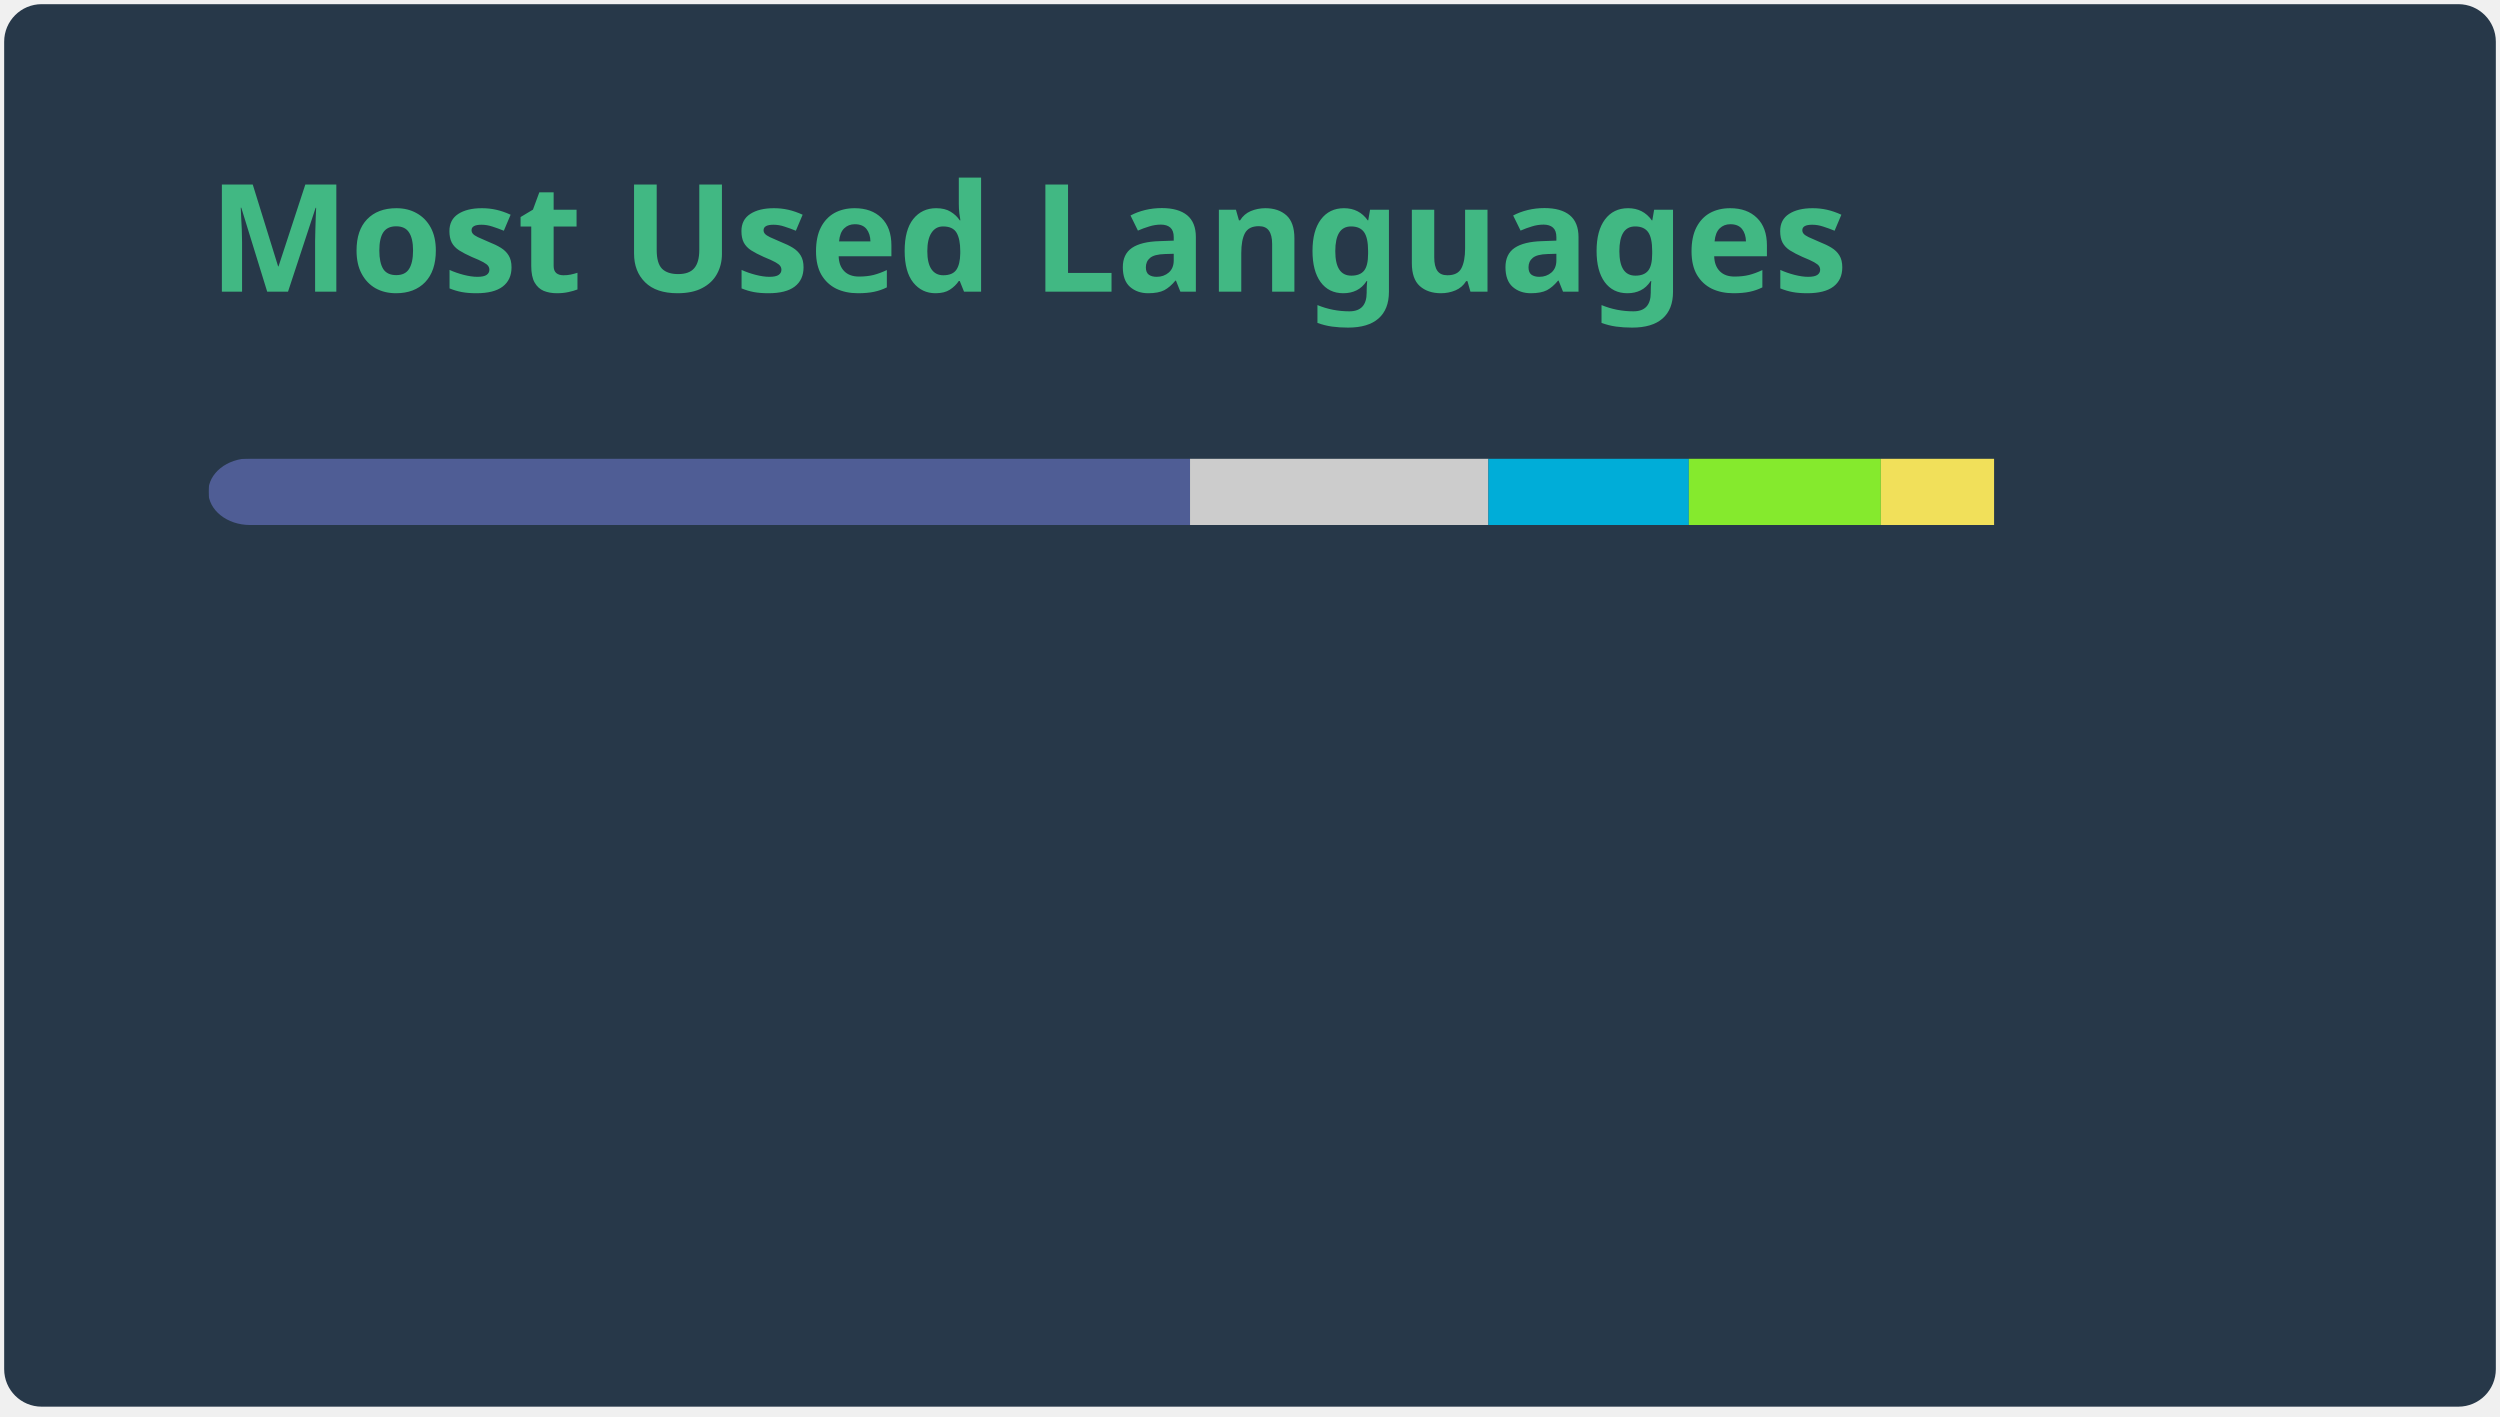
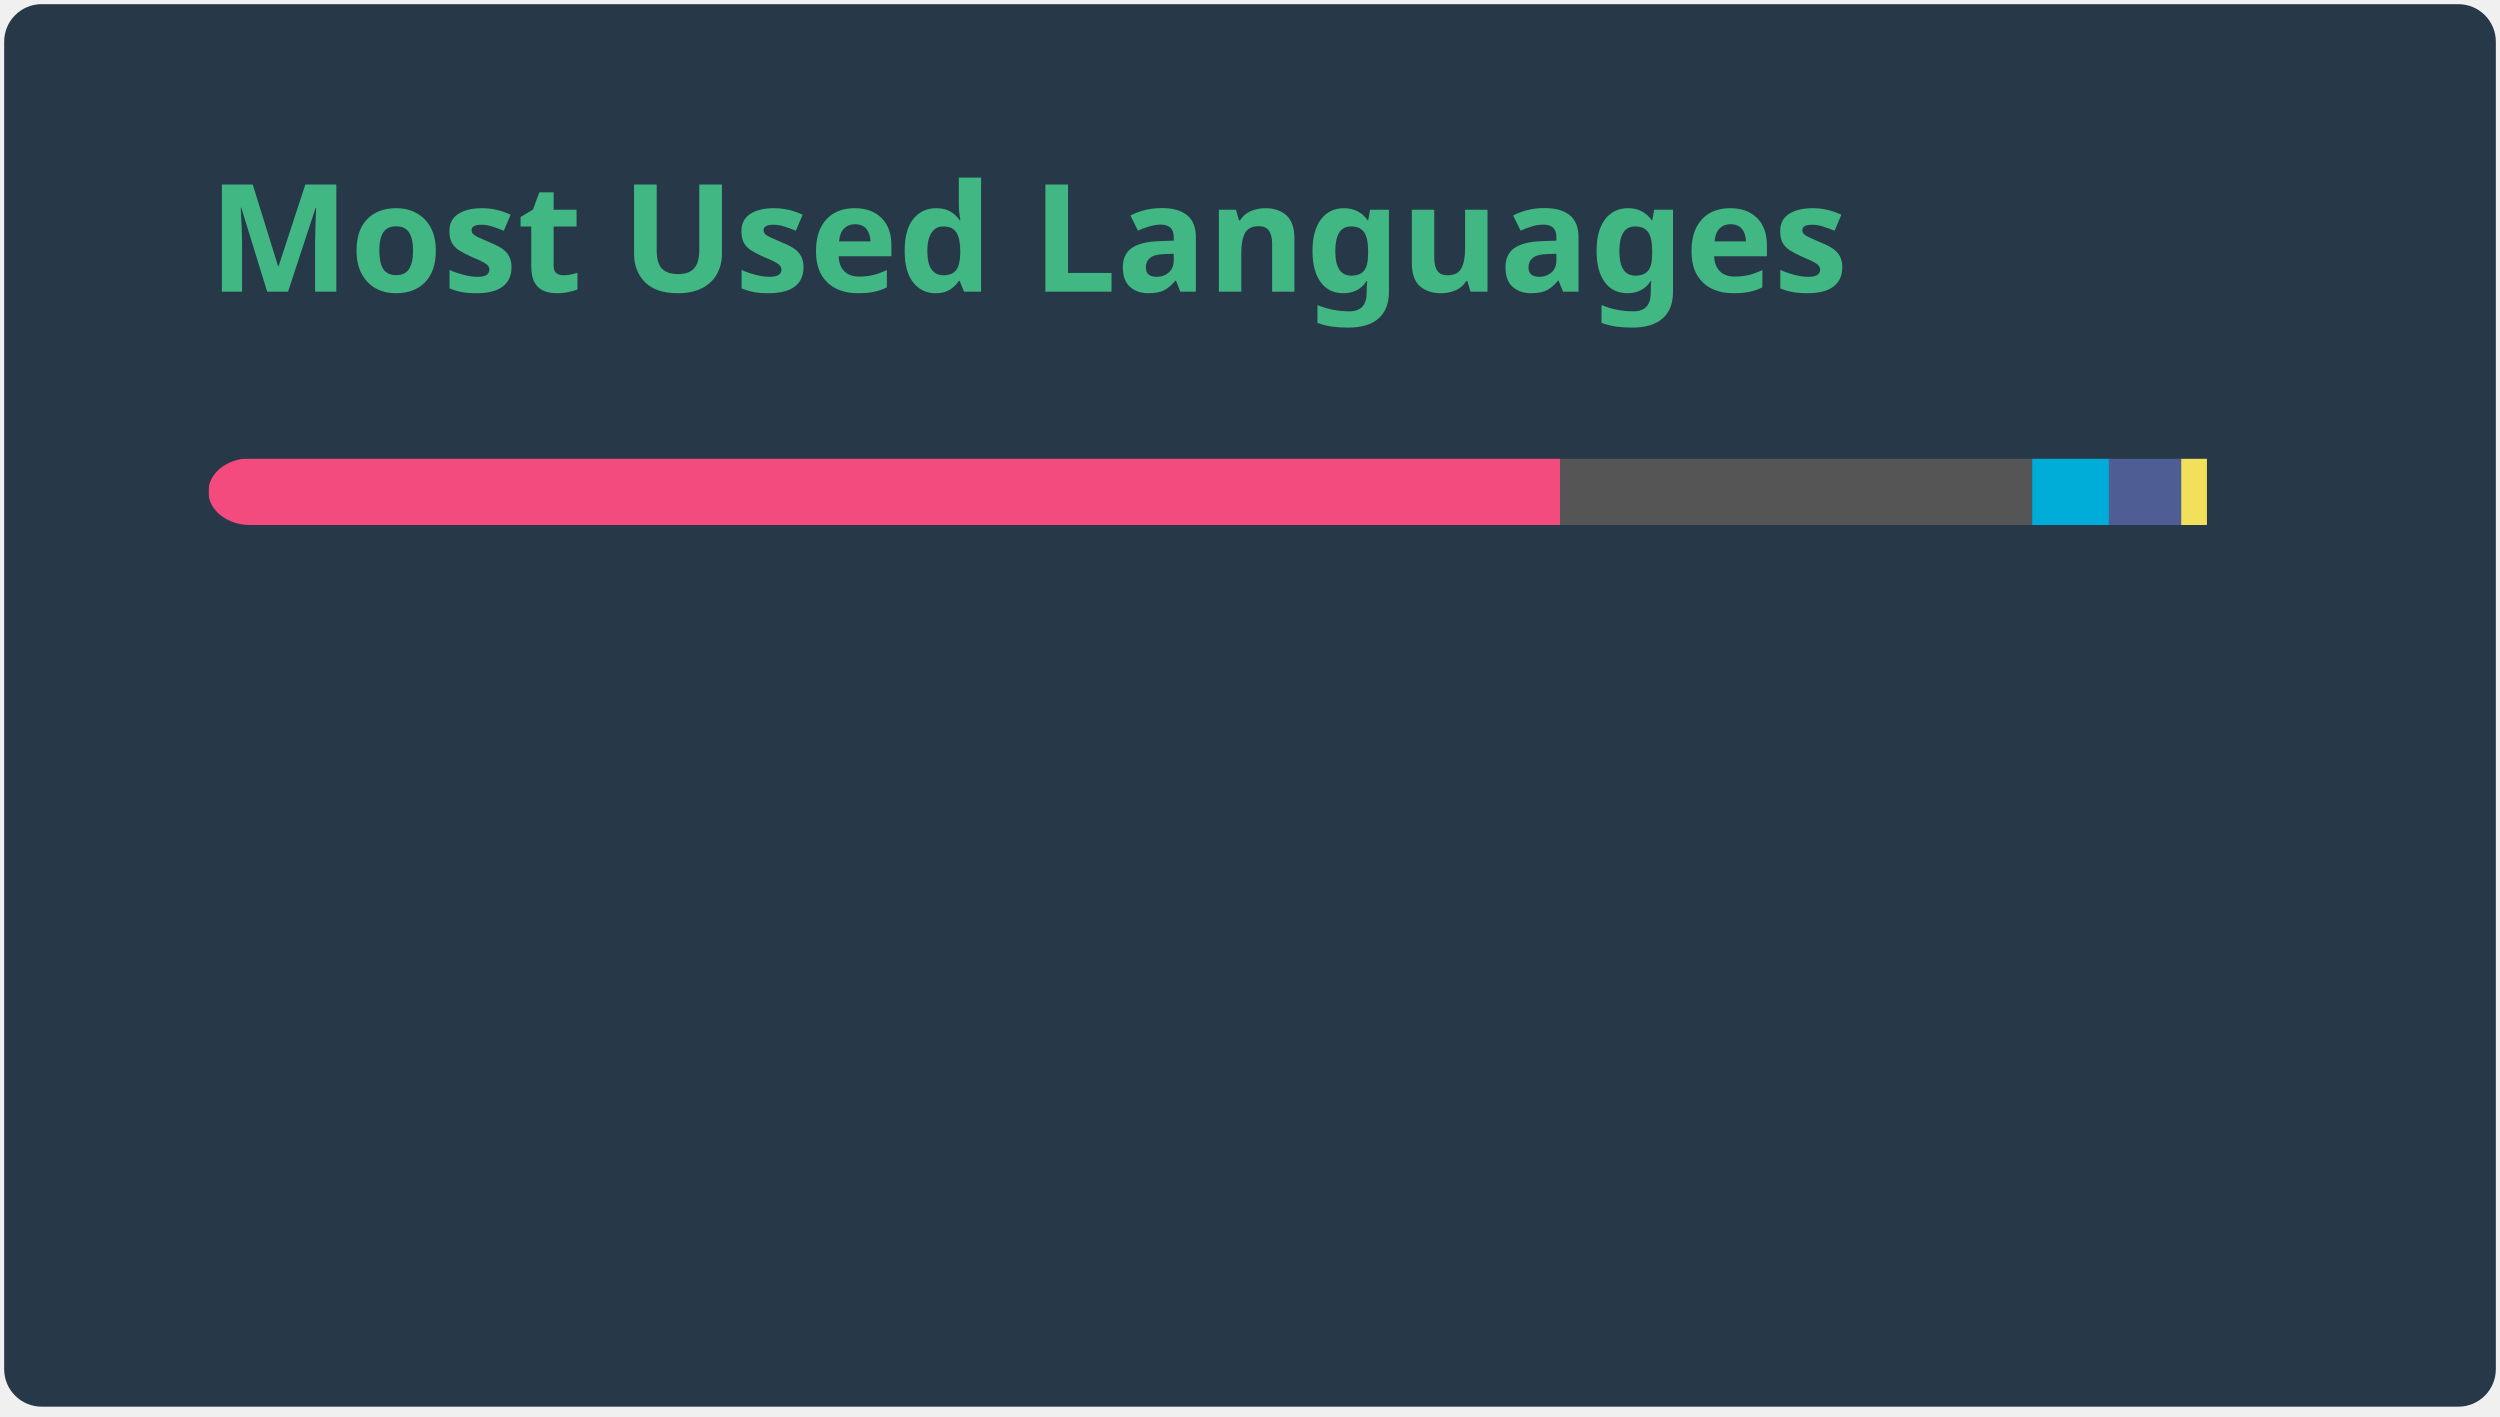
<svg xmlns="http://www.w3.org/2000/svg" width="300" height="170" viewBox="0 0 300 170" fill="none" role="img" aria-labelledby="descId">
  <style>
        .header {
            font: 600 18px 'Segoe UI', Ubuntu, Sans-Serif;
            fill: #41b883;
            animation: fadeInAnimation 0.8s ease-in-out forwards;
        }
        @supports(-moz-appearance: auto) {
             
            .header { font-size: 15.5px; }
        }

        @keyframes slideInAnimation {
            from {
                width: 0;
            }
            to {
                width: calc(100%-100px);
            }
        }
        @keyframes growWidthAnimation {
            from {
                width: 0;
            }
            to {
                width: 100%;
            }
        }
        .stat {
            font: 600 14px 'Segoe UI', Ubuntu, "Helvetica Neue", Sans-Serif; fill: #fffefe;
        }
        @supports(-moz-appearance: auto) {
             
            .stat { font-size:12px; }
        }
        .bold { font-weight: 700 }
        .lang-name {
            font: 400 11px "Segoe UI", Ubuntu, Sans-Serif;
            fill: #fffefe;
        }
        .stagger {
            opacity: 0;
            animation: fadeInAnimation 0.3s ease-in-out forwards;
        }
        #rect-mask rect{
            animation: slideInAnimation 1s ease-in-out forwards;
        }
        .lang-progress{
            animation: growWidthAnimation 0.6s ease-in-out forwards;
        }



         
        @keyframes scaleInAnimation {
            from {
                transform: translate(-5px, 5px) scale(0);
            }
            to {
                transform: translate(-5px, 5px) scale(1);
            }
        }
        @keyframes fadeInAnimation {
            from {
                opacity: 0;
            }
            to {
                opacity: 1;
            }
        }
    </style>
  <rect x="0.5" y="0.5" rx="4.5" height="99%" stroke="#e4e2e2" width="299" fill="#273849" stroke-opacity="0" />
  <g transform="translate(25, 35)">
    <g transform="translate(0, 0)">
      <text x="0" y="0" class="header">Most Used Languages</text>
    </g>
  </g>
  <g transform="translate(0, 55)">
    <svg x="25">
      <mask id="rect-mask">
        <rect x="0" y="0" width="250" height="8" fill="white" rx="5" />
      </mask>
-       <rect mask="url(#rect-mask)" x="0" y="0" width="117.804" height="8" fill="#4F5D95" />
-       <rect mask="url(#rect-mask)" x="117.804" y="0" width="35.803" height="8" fill="#cccccc" />
-       <rect mask="url(#rect-mask)" x="153.608" y="0" width="24.05" height="8" fill="#00ADD8" />
-       <rect mask="url(#rect-mask)" x="177.658" y="0" width="23.041" height="8" fill="#85ea2d" />
-       <rect mask="url(#rect-mask)" x="200.699" y="0" width="13.591" height="8" fill="#f1e05a" />
-       <rect mask="url(#rect-mask)" x="214.29" y="0" width="35.71" height="8" fill="" />
+       <rect mask="url(#rect-mask)" x="0" y="0" width="162.199" height="8" fill="#f34b7d" />
+       <rect mask="url(#rect-mask)" x="162.199" y="0" width="56.662" height="8" fill="#555555" />
+       <rect mask="url(#rect-mask)" x="218.861" y="0" width="9.211" height="8" fill="#00ADD8" />
+       <rect mask="url(#rect-mask)" x="228.072" y="0" width="8.674" height="8" fill="#4F5D95" />
+       <rect mask="url(#rect-mask)" x="236.746" y="0" width="3.087" height="8" fill="#f1e05a" />
+       <rect mask="url(#rect-mask)" x="239.833" y="0" width="10.167" height="8" fill="" />
      <g transform="translate(0, 25)">
        <g transform="translate(0, 0)">
          <g transform="translate(0, 0)">
            <g class="stagger" style="animation-delay: 450ms">
-               <circle cx="5" cy="6" r="5" fill="#4F5D95" />
+               <circle cx="5" cy="6" r="5" fill="#f34b7d" />
              <text x="15" y="10" class="lang-name">
-                                     PHP 47.12%
+                                     C++ 64.88%
                                </text>
            </g>
          </g>
          <g transform="translate(0, 25)">
            <g class="stagger" style="animation-delay: 600ms">
-               <circle cx="5" cy="6" r="5" fill="#cccccc" />
+               <circle cx="5" cy="6" r="5" fill="#555555" />
              <text x="15" y="10" class="lang-name">
-                                     Gettext Catalog 14.32%
+                                     C 22.66%
                                </text>
            </g>
          </g>
          <g transform="translate(0, 50)">
            <g class="stagger" style="animation-delay: 750ms">
              <circle cx="5" cy="6" r="5" fill="#00ADD8" />
              <text x="15" y="10" class="lang-name">
-                                     Go 9.62%
+                                     Go 3.68%
                                </text>
            </g>
          </g>
        </g>
        <g transform="translate(150, 0)">
          <g transform="translate(0, 0)">
            <g class="stagger" style="animation-delay: 450ms">
-               <circle cx="5" cy="6" r="5" fill="#85ea2d" />
+               <circle cx="5" cy="6" r="5" fill="#4F5D95" />
              <text x="15" y="10" class="lang-name">
-                                     OASv2-yaml 9.22%
+                                     PHP 3.47%
                                </text>
            </g>
          </g>
          <g transform="translate(0, 25)">
            <g class="stagger" style="animation-delay: 600ms">
              <circle cx="5" cy="6" r="5" fill="#f1e05a" />
              <text x="15" y="10" class="lang-name">
-                                     JavaScript 5.44%
+                                     JavaScript 1.23%
                                </text>
            </g>
          </g>
          <g transform="translate(0, 50)">
            <g class="stagger" style="animation-delay: 750ms">
              <circle cx="5" cy="6" r="5" fill="" />
              <text x="15" y="10" class="lang-name">
-                                     Others 14.28%
+                                     Others 4.07%
                                </text>
            </g>
          </g>
        </g>
      </g>
    </svg>
  </g>
</svg>
